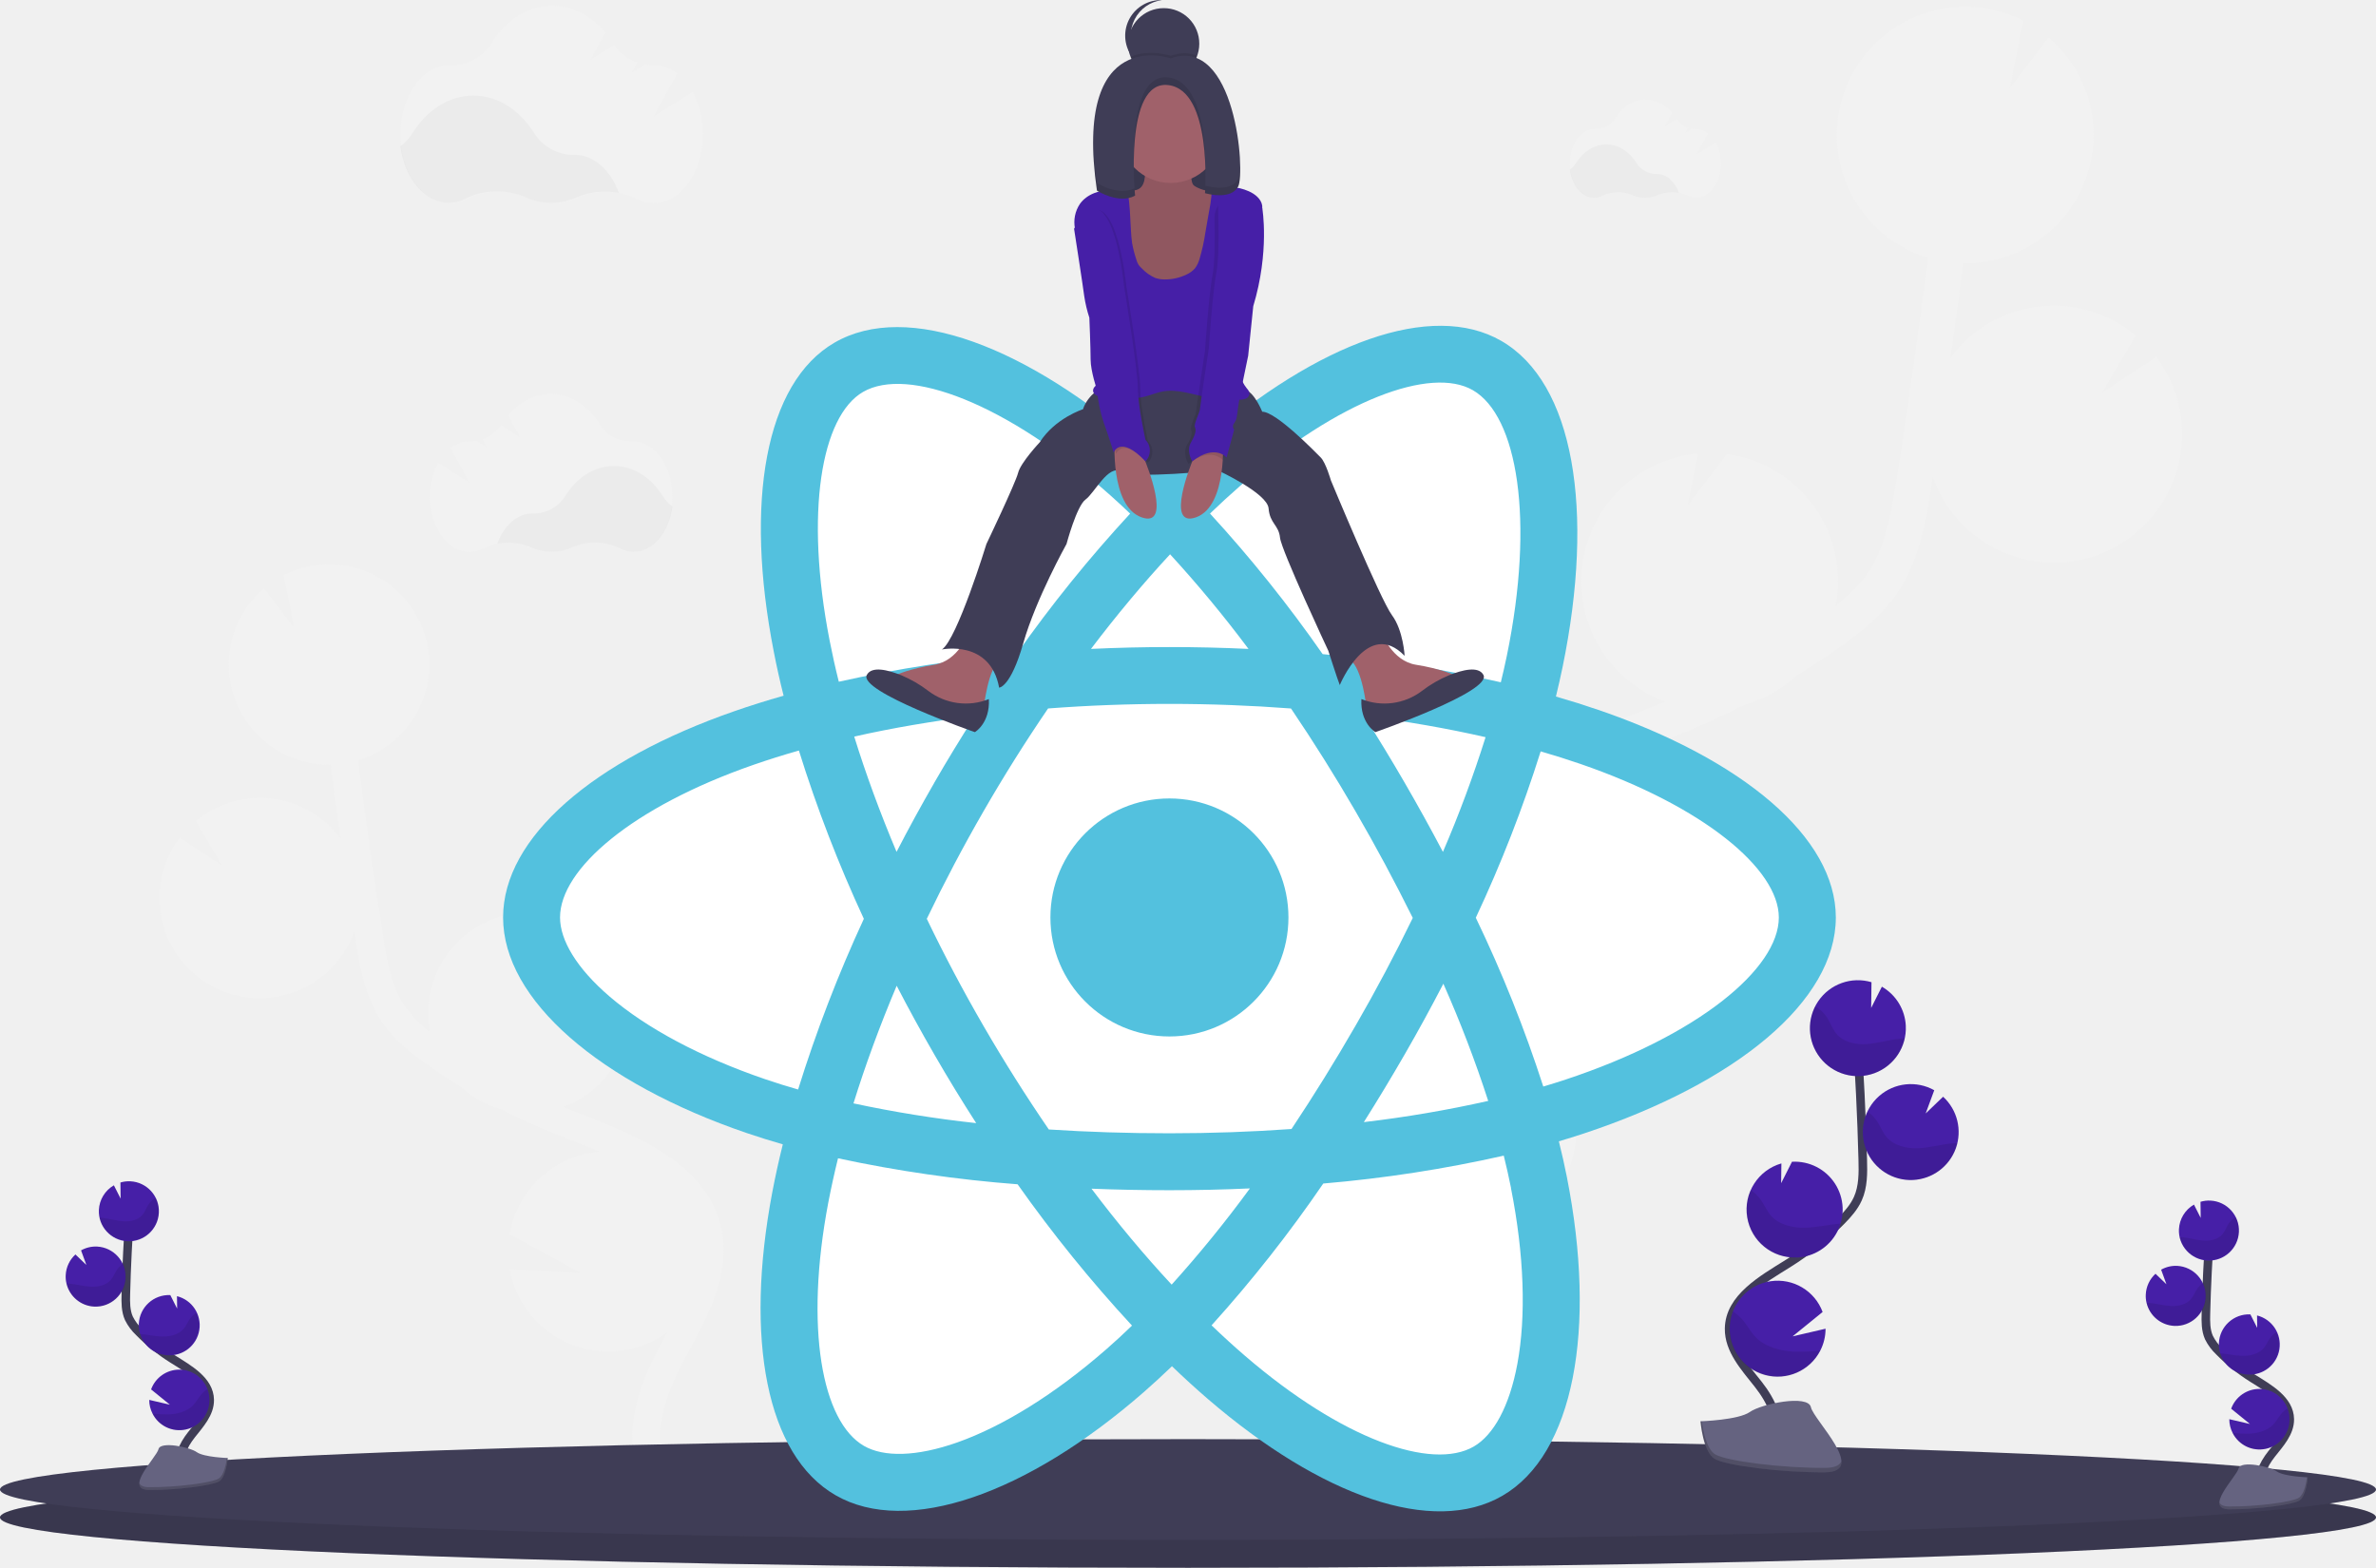
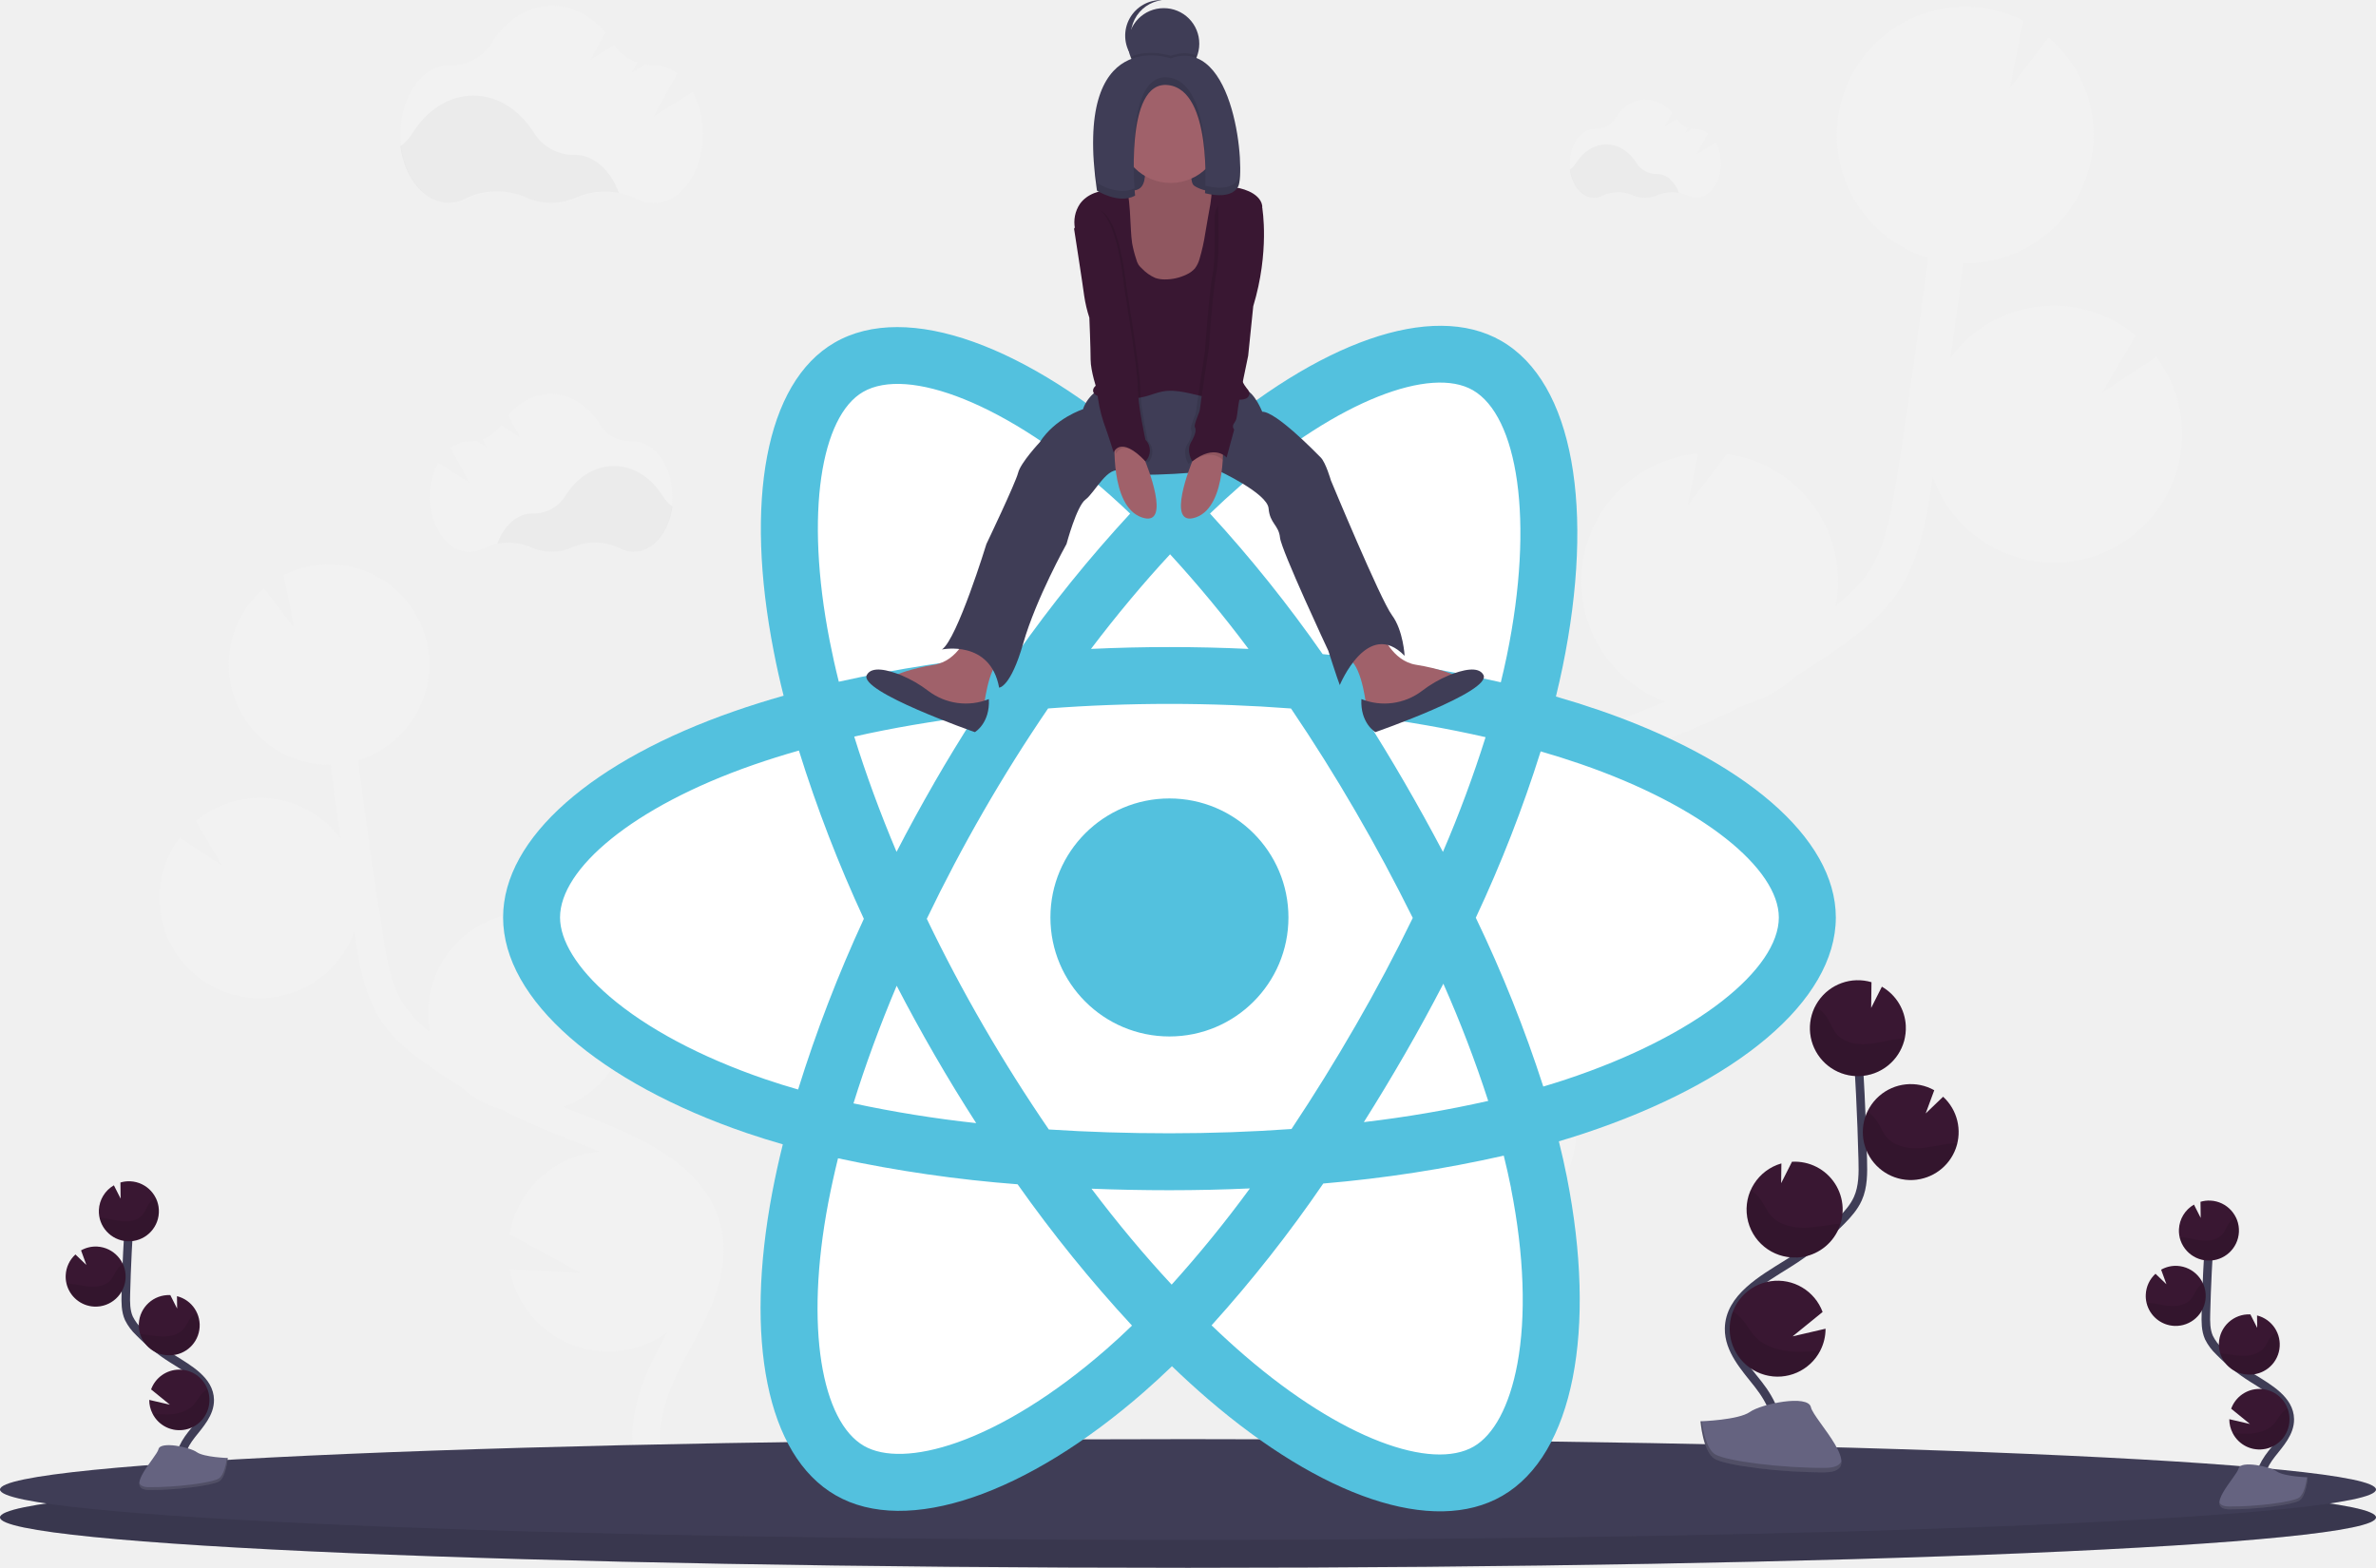
<svg xmlns="http://www.w3.org/2000/svg" data-name="Layer 1" width="1108" height="731.18" viewBox="0 0 1108 731.18">
  <path d="M767.68 330.79l6.89-2.7c.66-.26 1.31-.54 2-.81a59.85 59.85 0 0115.28-115.77l-4.8 24.2 18.22-23.92h.16a59.87 59.87 0 0151.16 67.45c-.15 1.13-.39 2.23-.6 3.34 5.61-4.43 10.87-9.32 14.81-15 8-11.54 10.71-25.76 13.47-43.17 5.47-34.48 10.4-69.34 14.84-104.18a59.83 59.83 0 01-42-65.36c.25-1.82.6-3.59 1-5.34.1-.44.2-.88.31-1.31.43-1.69.91-3.35 1.47-5 .09-.27.21-.52.3-.78.5-1.37 1-2.72 1.65-4 .22-.5.44-1 .67-1.47a57.69 57.69 0 012.22-4.19c.27-.45.56-.88.83-1.33.62-1 1.27-2 1.94-2.93.36-.5.71-1 1.08-1.49l.27-.39a59.81 59.81 0 0174.64-17l-6.24 31.49 18-23.64a59.5 59.5 0 0116.32 68.62h.07c-.17.4-.38.78-.55 1.18-.33.74-.67 1.47-1 2.2-.46.93-1 1.84-1.45 2.74-.38.68-.75 1.36-1.16 2-.59 1-1.23 1.9-1.87 2.83-.38.54-.73 1.1-1.12 1.63-1 1.39-2.12 2.72-3.26 4-.4.45-.83.86-1.25 1.3-.81.86-1.62 1.71-2.48 2.52-.53.5-1.09 1-1.64 1.46-.79.7-1.6 1.38-2.43 2-.59.47-1.19.92-1.79 1.36a77.101 77.101 0 01-4.45 2.96c-1 .61-2.05 1.17-3.1 1.72-.53.27-1 .57-1.59.83-1.58.77-3.2 1.48-4.85 2.11-.31.12-.64.21-.95.32-1.38.5-2.77 1-4.18 1.35-.61.17-1.23.31-1.85.46-1.15.28-2.31.54-3.48.76q-1 .18-2.07.33c-1.15.17-2.31.3-3.48.4-.69.06-1.37.12-2.07.16-1.26.06-2.53.07-3.8.06a2.08 2.08 0 00-.25 0q-2.82 22-5.92 44a59.82 59.82 0 0186.4-10.32l-15.68 26.58 25.21-16.59a59.68 59.68 0 0111.5 44.16 58.76 58.76 0 01-4.5 15.94 59.83 59.83 0 01-111.19-4c-.23 1.48-.45 3-.68 4.46-2.44 15.35-5.47 34.46-16.23 50-7.29 10.56-17.33 18.36-27.09 25.22q-9.52 6.7-19.48 12.77a59.85 59.85 0 01-24.53 13.74q-16 8.19-32.69 14.81l-6.95 2.72c-6.25 2.44-12.65 4.94-19 7.6 1 .09 2 .17 3 .3a59.9 59.9 0 0150.86 49.05l-42.31 23.11 42.18-1.89A59.16 59.16 0 01797 450.13a59.87 59.87 0 01-82.7 11.74l2.1 3.91c1.4 2.58 2.78 5.15 4.12 7.7 18.33 34.74 19.66 64.74 3.75 84.49l-13-10.45c15.49-19.22 3.2-49.77-5.5-66.27-1.32-2.5-2.68-5-4-7.56-11.77-21.83-25.12-46.57-19.77-72.9 8-39.7 51.05-56.5 85.68-70zM269.6 519.01l-5.38-2.11c-.52-.2-1-.43-1.54-.63a46.75 46.75 0 00-11.94-90.42l3.75 18.9-14.22-18.68h-.13a46.76 46.76 0 00-40 52.68c.12.89.31 1.74.47 2.61a55.84 55.84 0 01-11.56-11.73c-6.23-9-8.37-20.12-10.53-33.71-4.23-26.93-8.07-54.15-11.52-81.33a46.72 46.72 0 0032.77-51.05c-.2-1.42-.47-2.8-.79-4.17l-.24-1a48.36 48.36 0 00-1.15-3.88c-.07-.21-.16-.41-.24-.61a48.24 48.24 0 00-1.28-3.15c-.18-.38-.35-.77-.53-1.15-.54-1.11-1.11-2.2-1.73-3.26-.21-.36-.44-.7-.65-1-.49-.78-1-1.55-1.52-2.29-.28-.39-.55-.79-.84-1.17l-.21-.3a46.76 46.76 0 00-58.29-13.32l4.88 24.6-14.07-18.46a46.48 46.48 0 00-12.75 53.59h-.05c.13.31.29.61.43.92.26.58.52 1.15.8 1.72q.54 1.08 1.14 2.13c.29.54.58 1.07.9 1.59.46.75 1 1.48 1.46 2.21.3.42.57.86.88 1.27.8 1.08 1.65 2.12 2.54 3.13.31.35.65.67 1 1 .63.67 1.27 1.33 1.94 2 .41.4.85.77 1.28 1.14q.93.83 1.89 1.59c.46.36.93.71 1.4 1.06.68.49 1.37 1 2.06 1.41.47.31.94.61 1.42.9.79.48 1.6.91 2.42 1.34.42.22.82.45 1.24.66 1.24.6 2.5 1.15 3.79 1.64.24.1.5.16.74.25 1.07.39 2.16.75 3.27 1.06.47.13 1 .24 1.44.35.9.22 1.8.43 2.72.6l1.61.26c.9.13 1.81.23 2.72.31.54.05 1.07.09 1.62.12 1 .05 2 .06 3 .05h.19q2.2 17.22 4.62 34.41a46.71 46.71 0 00-67.48-8.14l12.14 20.64-19.68-12.95a46.57 46.57 0 00-9 34.49 45.8 45.8 0 003.53 12.46 46.73 46.73 0 0086.84-3.12c.18 1.15.35 2.32.53 3.48 1.9 12 4.27 26.92 12.67 39.08 5.7 8.24 13.54 14.33 21.16 19.69q7.44 5.24 15.21 10a46.88 46.88 0 0019.16 10.74c8.32 4.26 16.84 8.14 25.54 11.56l5.42 2.13c4.88 1.9 9.88 3.85 14.81 5.93-.78.07-1.57.13-2.36.24a46.77 46.77 0 00-39.72 38.27l33 18-32.94-1.47a46.78 46.78 0 0073.57 29.2c-.55 1-1.09 2-1.64 3.05-1.09 2-2.17 4-3.22 6-14.31 27.13-15.35 50.57-2.92 66l10.13-8.16c-12.1-15-2.5-38.87 4.3-51.76 1-1.95 2.09-3.92 3.16-5.9 9.19-17 19.61-36.37 15.46-56.94-6.21-30.94-39.86-44.02-66.9-54.6z" fill="#f2f2f2" />
  <ellipse cx="554" cy="707.68" rx="554" ry="23.5" fill="#3f3d56" />
  <ellipse cx="554" cy="707.68" rx="554" ry="23.5" opacity=".1" />
  <ellipse cx="554" cy="694.68" rx="554" ry="23.5" fill="#3f3d56" />
  <path d="M85 686.32c-3-5.51.4-12.26 4.28-17.18s8.61-10 8.51-16.29c-.14-9-9.7-14.31-17.33-19.08a84.78 84.78 0 01-15.56-12.51 23 23 0 01-4.78-6.4c-1.58-3.52-1.53-7.52-1.43-11.38q.5-19.26 1.9-38.48" fill="none" stroke="#3f3d56" stroke-miterlimit="10" stroke-width="4" />
-   <path d="M46.11 564.29a14 14 0 017-11.49l3.14 6.21-.09-7.52a13.86 13.86 0 014.62-.56 14 14 0 11-14.67 13.36zm25.03 95a14 14 0 0026.5-5.76 13.82 13.82 0 00-.91-5.69 14 14 0 00-26.27.15l8.77 7.13-9.64-2.24a13.89 13.89 0 001.55 6.41zm6.93-27.25a14 14 0 004.46-27.54l.07 5.79-3.18-6.29a14.04 14.04 0 00-1.31 28.05zM44 609.37a14.016 14.016 0 001.32-28 13.88 13.88 0 00-7.52 1.78l2.48 6.8-5.11-4.9a14 14 0 00-4.53 9.69 13.33 13.33 0 00.36 3.85 14 14 0 0013 10.78z" fill="#461fa7" />
+   <path d="M46.11 564.29a14 14 0 017-11.49l3.14 6.21-.09-7.52a13.86 13.86 0 014.62-.56 14 14 0 11-14.67 13.36zm25.03 95a14 14 0 0026.5-5.76 13.82 13.82 0 00-.91-5.69 14 14 0 00-26.27.15l8.77 7.13-9.64-2.24a13.89 13.89 0 001.55 6.41zm6.93-27.25a14 14 0 004.46-27.54l.07 5.79-3.18-6.29a14.04 14.04 0 00-1.31 28.05zM44 609.37a14.016 14.016 0 001.32-28 13.88 13.88 0 00-7.52 1.78l2.48 6.8-5.11-4.9a14 14 0 00-4.53 9.69 13.33 13.33 0 00.36 3.85 14 14 0 0013 10.78z" fill="#391732" />
  <path d="M48 568.03c3.24.36 6.39 1.37 9.64 1.57s6.82-.58 8.88-3.1c1.11-1.37 1.66-3.09 2.59-4.57a10.08 10.08 0 013.54-3.33 14 14 0 11-26.24 9.32c.53.02 1.06.06 1.59.11zm-4 41.34a14 14 0 0013.35-20 10.4 10.4 0 00-2.82 2.83c-1 1.51-1.61 3.25-2.78 4.64-2.19 2.57-5.92 3.41-9.31 3.25s-6.66-1.11-10-1.42c-.47 0-.94-.08-1.41-.09A14 14 0 0044 609.37zm34.07 22.67a14 14 0 0013.47-19.76 11.36 11.36 0 00-3 2.85c-1.09 1.54-1.77 3.31-3 4.73-2.36 2.64-6.34 3.57-9.93 3.48s-6.82-.93-10.28-1.19a14 14 0 0012.74 9.89zm-6.93 27.25a14 14 0 0026.5-5.76 13.82 13.82 0 00-.91-5.69 14 14 0 00-3.08 2.74c-1.34 1.63-2.21 3.47-3.76 5-2.87 2.82-7.5 4-11.62 4.09a62.35 62.35 0 01-7.13-.38z" opacity=".1" />
  <path d="M106.19 679.98s-11.08-.34-14.41-2.72-17-5.22-17.87-1.4-16.65 19-4.14 19.06 29.06-2 32.39-4 4.03-10.94 4.03-10.94z" fill="#656380" />
  <path d="M69.54 693.59c12.51.1 29.06-2 32.4-4 2.53-1.54 3.54-7.09 3.88-9.65h.37s-.7 8.93-4 11-19.89 4.08-32.39 4c-3.61 0-4.86-1.31-4.79-3.22.47 1.13 1.85 1.87 4.53 1.87z" opacity=".2" />
  <path d="M1055 695.32c-3-5.51.4-12.26 4.28-17.18s8.61-10 8.51-16.29c-.14-9-9.7-14.31-17.33-19.08a84.78 84.78 0 01-15.56-12.51 23 23 0 01-4.78-6.4c-1.58-3.52-1.53-7.52-1.43-11.38q.49-19.26 1.9-38.48" fill="none" stroke="#3f3d56" stroke-miterlimit="10" stroke-width="4" />
-   <path d="M1016.11 573.29a14 14 0 017-11.49l3.14 6.21-.09-7.52a13.86 13.86 0 014.62-.56 14 14 0 11-14.68 13.36zm25.03 95a14 14 0 0026.5-5.76 13.82 13.82 0 00-.91-5.69 14 14 0 00-26.27.15l8.77 7.13-9.64-2.24a13.89 13.89 0 001.55 6.41zm6.93-27.25a14 14 0 004.46-27.54l.07 5.79-3.18-6.29a14.04 14.04 0 00-1.31 28.05zM1014 618.37a14.016 14.016 0 001.32-28 13.88 13.88 0 00-7.52 1.78l2.48 6.8-5.11-4.9a14 14 0 00-4.53 9.69 13.33 13.33 0 00.36 3.85 14 14 0 0013 10.78z" fill="#461fa7" />
+   <path d="M1016.11 573.29a14 14 0 017-11.49l3.14 6.21-.09-7.52a13.86 13.86 0 014.62-.56 14 14 0 11-14.68 13.36zm25.03 95a14 14 0 0026.5-5.76 13.82 13.82 0 00-.91-5.69 14 14 0 00-26.27.15l8.77 7.13-9.64-2.24a13.89 13.89 0 001.55 6.41zm6.93-27.25a14 14 0 004.46-27.54l.07 5.79-3.18-6.29a14.04 14.04 0 00-1.31 28.05zM1014 618.37a14.016 14.016 0 001.32-28 13.88 13.88 0 00-7.52 1.78l2.48 6.8-5.11-4.9a14 14 0 00-4.53 9.69 13.33 13.33 0 00.36 3.85 14 14 0 0013 10.78z" fill="#391732" />
  <path d="M1018 577.03c3.24.36 6.39 1.37 9.64 1.57s6.82-.58 8.88-3.1c1.11-1.37 1.66-3.09 2.59-4.57a10.08 10.08 0 013.54-3.33 14 14 0 11-26.24 9.32c.53.02 1.06.06 1.59.11zm-4 41.34a14 14 0 0013.35-20 10.4 10.4 0 00-2.82 2.83c-1 1.51-1.61 3.25-2.78 4.64-2.19 2.57-5.92 3.41-9.31 3.25s-6.66-1.11-10-1.42c-.47 0-.94-.08-1.41-.09a14 14 0 0012.97 10.79zm34.07 22.67a14 14 0 0013.47-19.76 11.36 11.36 0 00-3 2.85c-1.09 1.54-1.77 3.31-3 4.73-2.36 2.64-6.34 3.57-9.93 3.48s-6.82-.93-10.28-1.19a14 14 0 0012.74 9.89zm-6.93 27.25a14 14 0 0026.5-5.76 13.82 13.82 0 00-.91-5.69 14 14 0 00-3.08 2.74c-1.34 1.63-2.21 3.47-3.76 5-2.87 2.82-7.5 4-11.62 4.09a62.35 62.35 0 01-7.13-.38z" opacity=".1" />
  <path d="M1076.19 688.98s-11.08-.34-14.41-2.72-17-5.22-17.87-1.4-16.65 19-4.14 19.06 29.06-2 32.39-4 4.03-10.94 4.03-10.94z" fill="#656380" />
  <path d="M1039.54 702.59c12.51.1 29.06-2 32.4-4 2.53-1.54 3.54-7.09 3.88-9.65h.37s-.7 8.93-4 11-19.89 4.08-32.39 4c-3.61 0-4.86-1.31-4.79-3.22.47 1.13 1.85 1.87 4.53 1.87z" opacity=".2" />
  <path d="M745.57 331.15q-9.92-3.4-20-6.3 1.66-6.79 3.09-13.65c15.14-73.51 5.24-132.73-28.57-152.22-32.42-18.7-85.44.8-139 47.39q-7.92 6.92-15.47 14.2-5.07-4.85-10.3-9.51c-56.11-49.83-112.32-70.82-146.14-51.27-32.39 18.75-42 74.42-28.35 144.09q2 10.35 4.59 20.58c-7.95 2.26-15.64 4.67-23 7.24-65.79 22.89-107.81 58.89-107.81 96.18 0 38.51 45.11 77.14 113.64 100.56q8.34 2.83 16.8 5.26-2.74 11-4.88 22.18c-13 68.46-2.84 122.82 29.46 141.45 33.37 19.26 89.37-.54 143.89-48.2 4.31-3.77 8.63-7.77 13-11.95q8.18 7.89 16.79 15.32c52.82 45.45 105 63.81 137.26 45.12 33.33-19.29 44.16-77.69 30.1-148.73q-1.6-8.14-3.73-16.61 5.91-1.74 11.56-3.61c71.24-23.6 117.6-61.76 117.6-100.79 0-37.43-43.38-73.62-110.5-96.73z" fill="#53c1de" />
  <path d="M730.12 503.47c-3.4 1.13-6.88 2.21-10.44 3.27a621.6 621.6 0 00-31.47-78.73 623.06 623.06 0 0030.25-77.58c6.35 1.84 12.53 3.78 18.47 5.83 57.51 19.79 92.59 49.06 92.59 71.62 0 24-37.89 55.21-99.4 75.59zm-25.52 50.58c6.22 31.41 7.1 59.81 3 82-3.7 19.95-11.14 33.25-20.34 38.58-19.59 11.33-61.47-3.4-106.64-42.27q-7.77-6.69-15.63-14.25a624.23 624.23 0 0052.09-66.14 620.2 620.2 0 0084.17-13q1.9 7.68 3.37 15zM446.48 672.69c-19.14 6.76-34.38 6.95-43.59 1.64-19.6-11.31-27.75-55-16.63-113.5q2-10.37 4.53-20.63a625.79 625.79 0 0083.75 12.13 645.09 645.09 0 0053.35 65.9q-5.79 5.61-11.84 10.91c-24.11 21.08-48.28 36-69.57 43.55zm-89.64-169.37c-30.31-10.36-55.33-23.82-72.49-38.5-15.41-13.2-23.19-26.31-23.19-36.94 0-22.63 33.74-51.5 90-71.11q10.6-3.69 21.39-6.73a637.08 637.08 0 0030.29 78.48 646.29 646.29 0 00-30.66 79.6q-7.74-2.21-15.34-4.8zm30.05-204.54c-11.68-59.69-3.93-104.72 15.59-116 20.79-12 66.76 5.12 115.22 48.15 3.1 2.75 6.21 5.63 9.32 8.6a635.89 635.89 0 00-52.93 65.52 648.42 648.42 0 00-82.93 12.89q-2.39-9.52-4.27-19.15zM655 364.97q-9.11-15.74-18.89-31.08c19.83 2.51 38.82 5.83 56.66 9.91a565.54 565.54 0 01-19.89 53.51q-8.61-16.35-17.88-32.34zM545.64 258.5a569.3 569.3 0 0136.57 44.14q-36.71-1.73-73.45 0c12.07-15.92 24.44-30.72 36.88-44.13zm-110 106.65q-9.15 15.87-17.55 32.14c-7.73-18.33-14.34-36.36-19.74-53.77 17.73-4 36.64-7.21 56.34-9.68q-9.92 15.44-19.07 31.31zm19.61 158.65a564.64 564.64 0 01-57.25-9.21c5.49-17.71 12.25-36.13 20.15-54.86q8.43 16.29 17.61 32.16 9.34 16.19 19.47 31.91zm91.14 75.33c-12.6-13.54-25.15-28.54-37.39-44.75q17.85.71 36.36.71 19 0 37.51-.84a563.94 563.94 0 01-36.5 44.88zm126.69-140.35A562.82 562.82 0 01694 513.44a561.35 561.35 0 01-58 9.89q9.85-15.63 19.08-31.63 9.38-16.26 18-32.92zm-41 19.66q-14.12 24.52-29.81 48.1c-18.44 1.32-37.49 2-56.91 2s-38.15-.6-56.27-1.78q-16.09-23.5-30.39-48.17t-26.51-50.08q12.27-25.53 26.43-50.1 14.14-24.56 30.13-48c18.49-1.4 37.43-2.13 56.59-2.13s38.22.74 56.69 2.14q15.81 23.37 30 47.81t26.79 49.87q-12.45 25.62-26.71 50.3zm54.77-296.46c20.81 12 28.9 60.4 15.83 123.87q-1.29 6.19-2.8 12.35a635.74 635.74 0 00-83.09-13.13 625.16 625.16 0 00-52.53-65.56q7-6.74 14.29-13.11c45.88-39.93 88.76-55.69 108.3-44.42z" fill="#fff" />
  <path d="M545.34 372.38a55.5 55.5 0 11-55.5 55.5 55.49 55.49 0 0155.5-55.5" fill="#53c1de" />
  <path d="M559.26 20.4a16.6 16.6 0 11-16.6-16.6 16.52 16.52 0 0116.6 16.6z" fill="#3f3d56" />
  <path d="M529.4 24.59A16.62 16.62 0 01541.89.05a16.6 16.6 0 101.41 33.07 16.6 16.6 0 01-13.9-8.53zm-7.49 18.93h44.47v69.37h-44.47z" fill="#3f3d56" />
  <path opacity=".1" d="M521.91 43.52h44.47v69.37h-44.47z" />
  <path d="M451.66 295.2s-4.75 13.05-16 14.83-17.79 4.74-17.79 4.74l26.68 17.19 14.23-1.78s1.78-18.38 7.71-22.53-14.83-12.45-14.83-12.45zm192.68 0s4.75 13.05 16 14.83 17.79 4.74 17.79 4.74l-26.68 17.19-14.23-1.78s-1.78-18.38-7.71-22.53 14.83-12.45 14.83-12.45z" fill="#a0616a" />
  <path d="M514.5 180.18s-7.11 3.56-9.48 10.68c0 0-13 4.15-20.16 15.41 0 0-8.9 9.49-10.08 14.23S460 253.7 460 253.7s-13.64 44.47-20.75 49.21c0 0 22.53-4.74 26.68 17.79 0 0 5.33 0 11.26-20.75s20.16-46.25 20.16-46.25 4.74-17.78 8.89-20.75 10.67-16.6 16.6-13 45.06-.6 45.06-.6 23.1 10.64 23.68 17.75 4.74 7.71 5.33 13.64 22.53 52.76 22.53 52.76 4.15 13 5.34 16c0 0 13-31.42 30.24-13.63 0 0-.6-11.86-5.93-19s-28.46-62.84-28.46-62.84-2.37-8.3-4.74-10.67-20.76-21.35-27.28-21.35c0 0-3.55-8.89-7.7-10.08zm-53.36 145.85a28.89 28.89 0 01-28.22-3.79 56.37 56.37 0 00-12.59-7.3c-6.29-2.54-13.81-4.42-16.1-.17-4.15 7.71 50.39 26.68 50.39 26.68s7.12-4.15 6.52-15.42zm173.72 0a28.89 28.89 0 0028.22-3.79 56.37 56.37 0 0112.59-7.3c6.29-2.54 13.81-4.42 16.1-.17 4.15 7.71-50.39 26.68-50.39 26.68s-7.12-4.15-6.52-15.42z" fill="#3f3d56" />
  <path d="M533.88 82.67c-.22 2.06-.9 4.29-2.66 5.38-1.44.9-3.26.83-4.92 1.17a11.46 11.46 0 00-7.82 6.77 17.51 17.51 0 00-.75 10.55 39.22 39.22 0 001.52 5.06c1.74 4.92 3.84 9.8 7.09 13.89a59 59 0 009.3 8.77c2.11 1.72 4.29 3.47 6.89 4.28a21.75 21.75 0 005.4.72c2.25.1 4.65.17 6.6-.95 3-1.73 3.89-5.55 5.52-8.62 1.38-2.6 3.44-4.81 4.73-7.46a29.49 29.49 0 002-6.52l2.77-12.3c1-4.47 1.92-9.51-.59-13.34a2.28 2.28 0 00-.74-.77 2.79 2.79 0 00-1.52-.15 16.44 16.44 0 01-9.15-2.09 3.93 3.93 0 01-1.15-.9 4.72 4.72 0 01-.7-2.12 22.2 22.2 0 00-1.28-4.45 3 3 0 00-.87-1.34 3.15 3.15 0 00-1.41-.47 114.47 114.47 0 00-12.93-1.35c-1.42-.07-3.56-.64-4.54.62s-.67 4.12-.79 5.62z" fill="#a0616a" />
  <path d="M533.88 82.67c-.22 2.06-.9 4.29-2.66 5.38-1.44.9-3.26.83-4.92 1.17a11.46 11.46 0 00-7.82 6.77 17.51 17.51 0 00-.75 10.55 39.22 39.22 0 001.52 5.06c1.74 4.92 3.84 9.8 7.09 13.89a59 59 0 009.3 8.77c2.11 1.72 4.29 3.47 6.89 4.28a21.75 21.75 0 005.4.72c2.25.1 4.65.17 6.6-.95 3-1.73 3.89-5.55 5.52-8.62 1.38-2.6 3.44-4.81 4.73-7.46a29.49 29.49 0 002-6.52l2.77-12.3c1-4.47 1.92-9.51-.59-13.34a2.28 2.28 0 00-.74-.77 2.79 2.79 0 00-1.52-.15 16.44 16.44 0 01-9.15-2.09 3.93 3.93 0 01-1.15-.9 4.72 4.72 0 01-.7-2.12 22.2 22.2 0 00-1.28-4.45 3 3 0 00-.87-1.34 3.15 3.15 0 00-1.41-.47 114.47 114.47 0 00-12.93-1.35c-1.42-.07-3.56-.64-4.54.62s-.67 4.12-.79 5.62z" opacity=".1" />
-   <path d="M525.85 89.74a26.93 26.93 0 00-7.13-1.12c-5.72-.14-11.84 1.83-15.14 6.5a15.34 15.34 0 00-2.29 11.47 23.57 23.57 0 005.2 10.66 32 32 0 014 5.24c1.58 3 1.63 6.59 2.06 10 1 8.12 4.46 15.75 5.83 23.82s.19 17.42-6.18 22.55c-1.07.86-2.37 1.77-2.46 3.14-.14 2.19 2.71 3.12 4.9 3.33 6.55.62 13.27 1.23 19.63-.46 2.63-.7 5.17-1.79 7.85-2.29 6.8-1.27 13.64 1.34 20.45 2.59a90.61 90.61 0 0014.91 1.21 7.94 7.94 0 003.43-.45 2.75 2.75 0 001.74-2.74 4.76 4.76 0 00-1.18-2c-3.44-4.25-4.49-9.9-5.43-15.29l-3.15-18.11c-1.69-9.68-3.26-20.2 1.32-28.89 3.29-6.25 9.36-10.65 12.83-16.8a9.84 9.84 0 001.55-6.28c-.52-3.09-3.31-5.3-6.17-6.59a23.21 23.21 0 00-17.42-.64c.1 4.33-1 8.71-1.71 13l-1.21 7a88.83 88.83 0 01-2.71 12.2 12.85 12.85 0 01-2.17 4.42 11.43 11.43 0 01-3.83 2.79 22.83 22.83 0 01-10.14 2.32 13.54 13.54 0 01-4.48-.69 19 19 0 01-6.17-4.34 10.11 10.11 0 01-1.63-1.77 9.93 9.93 0 01-1.11-2.67 55.42 55.42 0 01-1.91-7.48c-.3-1.94-.4-3.91-.54-5.87-.39-5.79-.39-12.19-1.54-17.76z" fill="#461fa7" />
+   <path d="M525.85 89.74a26.93 26.93 0 00-7.13-1.12c-5.72-.14-11.84 1.83-15.14 6.5a15.34 15.34 0 00-2.29 11.47 23.57 23.57 0 005.2 10.66 32 32 0 014 5.24c1.58 3 1.63 6.59 2.06 10 1 8.12 4.46 15.75 5.83 23.82s.19 17.42-6.18 22.55c-1.07.86-2.37 1.77-2.46 3.14-.14 2.19 2.71 3.12 4.9 3.33 6.55.62 13.27 1.23 19.63-.46 2.63-.7 5.17-1.79 7.85-2.29 6.8-1.27 13.64 1.34 20.45 2.59a90.61 90.61 0 0014.91 1.21 7.94 7.94 0 003.43-.45 2.75 2.75 0 001.74-2.74 4.76 4.76 0 00-1.18-2c-3.44-4.25-4.49-9.9-5.43-15.29l-3.15-18.11c-1.69-9.68-3.26-20.2 1.32-28.89 3.29-6.25 9.36-10.65 12.83-16.8a9.84 9.84 0 001.55-6.28c-.52-3.09-3.31-5.3-6.17-6.59a23.21 23.21 0 00-17.42-.64c.1 4.33-1 8.71-1.71 13l-1.21 7a88.83 88.83 0 01-2.71 12.2 12.85 12.85 0 01-2.17 4.42 11.43 11.43 0 01-3.83 2.79 22.83 22.83 0 01-10.14 2.32 13.54 13.54 0 01-4.48-.69 19 19 0 01-6.17-4.34 10.11 10.11 0 01-1.63-1.77 9.93 9.93 0 01-1.11-2.67 55.42 55.42 0 01-1.91-7.48c-.3-1.94-.4-3.91-.54-5.87-.39-5.79-.39-12.19-1.54-17.76z" fill="#391732" />
  <path d="M519.84 204.49s-2.37 31.43 12.45 36.76 1.78-26.09 1.78-26.09l-4.75-9.48zm50.39 0s2.37 31.43-12.45 36.76-1.78-26.09-1.78-26.09l4.75-9.48z" fill="#a0616a" />
  <path d="M506.79 99.59l-4.74 7.71s4.15 26.68 4.74 31.42a62.2 62.2 0 002.38 10.08s.59 14.23.59 19.57 3 14.23 3 14.23a64.82 64.82 0 003 14.82c2.37 6.52 4.74 14.23 4.74 14.23s3-8.3 14.82 4.15a7.18 7.18 0 000-10.08s-3.55-16-3.55-24.31-6.53-48-6.53-48-4.24-45.12-18.45-33.82z" opacity=".1" />
-   <path d="M505.61 98.96l-4.74 7.71s4.15 26.68 4.74 31.42a61.84 61.84 0 002.39 10.08s.59 14.23.59 19.56 3 14.23 3 14.23a64.53 64.53 0 003 14.82c2.37 6.53 4.75 14.23 4.75 14.23s3-8.3 14.82 4.15a7.18 7.18 0 000-10.07s-3.56-16-3.56-24.31-6.52-48-6.52-48-4.24-45.09-18.47-33.82z" fill="#461fa7" />
+   <path d="M505.61 98.96l-4.74 7.71s4.15 26.68 4.74 31.42a61.84 61.84 0 002.39 10.08s.59 14.23.59 19.56 3 14.23 3 14.23a64.53 64.53 0 003 14.82c2.37 6.53 4.75 14.23 4.75 14.23s3-8.3 14.82 4.15a7.18 7.18 0 000-10.07s-3.56-16-3.56-24.31-6.52-48-6.52-48-4.24-45.09-18.47-33.82z" fill="#391732" />
  <path d="M583.87 94.81l3 3.53s3.49 20.18-4.22 45.68l-2.37 23.12s-4.15 19.57-4.74 24.31-.59 5.33-1.78 7.11a2.29 2.29 0 000 3l-3.56 13s-5.33-6.52-16 1.78c0 0-3-4.74-.6-8.89s2.37-5.93 1.78-7.12 2.37-7.11 2.37-8.3 4.18-28.44 4.18-28.44 1.78-26.68 3.56-35.57c1.09-5.47 1.07-17.66.88-26.24-.19-8.94 10.63-13.78 17-7.5.15.16.33.31.5.53z" opacity=".1" />
-   <path d="M585.65 93.59l3 3.53s3.49 20.19-4.22 45.68l-2.37 23.12s-4.15 19.57-4.74 24.31-.6 5.34-1.78 7.12a2.28 2.28 0 000 3L572 213.39s-5.33-6.53-16 1.77c0 0-3-4.74-.59-8.89s2.37-5.93 1.78-7.11 2.37-7.12 2.37-8.3 4.15-28.46 4.15-28.46 1.78-26.68 3.56-35.58.59-35.57.59-35.57 9.49-6.52 17.79 2.34z" fill="#461fa7" />
+   <path d="M585.65 93.59l3 3.53s3.49 20.19-4.22 45.68l-2.37 23.12s-4.15 19.57-4.74 24.31-.6 5.34-1.78 7.12a2.28 2.28 0 000 3L572 213.39s-5.33-6.53-16 1.77c0 0-3-4.74-.59-8.89s2.37-5.93 1.78-7.11 2.37-7.12 2.37-8.3 4.15-28.46 4.15-28.46 1.78-26.68 3.56-35.58.59-35.57.59-35.57 9.49-6.52 17.79 2.34z" fill="#391732" />
  <circle cx="545.92" cy="61.61" r="23.72" fill="#a0616a" />
  <path d="M558.29 26a16.6 16.6 0 01-31.09.44c9.26-3.73 18.72-.41 18.72-.41 4.73-1.66 8.83-1.51 12.37-.03z" opacity=".1" />
  <path d="M545.92 27.22s-45.65-16-34.38 61.66c0 0 10.08 6.52 17.78 2.37 0 0-5.33-53.95 15.42-51.58s17.19 50.4 17.19 50.4 11.86 3.55 15.42-3-1.19-70.48-31.43-59.85z" fill="#3f3d56" />
  <path d="M544.74 36.11c-14.24-1.62-16.2 23.27-16 39.05.17-15.69 2.81-37 16-35.49 14.81 1.69 17.24 26.66 17.41 40.8.17-12.98-1.25-42.51-17.41-44.36zm-33.2 49.21a159.38 159.38 0 01-1.77-20.53 152.12 152.12 0 001.77 24.09s10.08 6.52 17.78 2.37c0 0-.12-1.28-.26-3.43-7.67 3.87-17.52-2.5-17.52-2.5zm65.81-1.73c-3.32 6.08-13.83 3.41-15.25 3-.07 2.2-.17 3.52-.17 3.52s11.86 3.55 15.42-3c.73-1.34 1.11-5.13 1-10.2-.1 3.25-.45 5.68-1 6.68z" opacity=".1" />
  <path d="M826.73 672.96c4.74-8.78-.64-19.54-6.82-27.37s-13.73-16-13.57-26c.23-14.35 15.45-22.81 27.62-30.42a134.77 134.77 0 0024.79-19.93c3-3.05 5.87-6.31 7.62-10.21 2.52-5.6 2.45-12 2.29-18.12q-.79-30.71-3-61.34" fill="none" stroke="#3f3d56" stroke-miterlimit="10" stroke-width="4" />
-   <path d="M888.74 478.49a22.31 22.31 0 00-11.16-18.32l-5 9.9.15-12a22.37 22.37 0 1016 20.41zm-39.88 151.39a22.36 22.36 0 111.08-18l-14 11.37 15.37-3.57a22.25 22.25 0 01-2.45 10.2zm-11.05-43.43a22.37 22.37 0 01-7.09-43.86l-.12 9.22 5.06-10h.06a22.37 22.37 0 112.09 44.69zm54.3-36.13a22.37 22.37 0 119.89-41.86l-4 10.83 8.13-7.8a22.37 22.37 0 01-14.07 38.83z" fill="#461fa7" />
+   <path d="M888.74 478.49a22.31 22.31 0 00-11.16-18.32l-5 9.9.15-12a22.37 22.37 0 1016 20.41zm-39.88 151.39a22.36 22.36 0 111.08-18l-14 11.37 15.37-3.57a22.25 22.25 0 01-2.45 10.2zm-11.05-43.43a22.37 22.37 0 01-7.09-43.86l-.12 9.22 5.06-10h.06a22.37 22.37 0 112.09 44.69zm54.3-36.13a22.37 22.37 0 119.89-41.86l-4 10.83 8.13-7.8a22.37 22.37 0 01-14.07 38.83z" fill="#391732" />
  <path d="M885.74 484.45c-5.17.57-10.19 2.18-15.37 2.5s-10.87-.92-14.14-5c-1.77-2.17-2.65-4.91-4.14-7.28a16 16 0 00-5.63-5.3 22.37 22.37 0 1041.81 14.84c-.85.09-1.69.15-2.53.24zm6.37 65.87a22.39 22.39 0 01-21.28-31.91 16.37 16.37 0 014.5 4.51c1.59 2.4 2.56 5.18 4.43 7.39 3.48 4.09 9.44 5.43 14.84 5.19s10.6-1.78 16-2.28c.75-.06 1.5-.11 2.26-.13a22.37 22.37 0 01-20.75 17.23zm-54.3 36.13a22.37 22.37 0 01-21.46-31.49 17.83 17.83 0 014.73 4.55c1.74 2.45 2.82 5.27 4.86 7.54 3.77 4.2 10.11 5.68 15.83 5.54 5.54-.12 10.87-1.48 16.38-1.9a22.36 22.36 0 01-20.34 15.76zm11.05 43.43a22.37 22.37 0 01-40.78-18.29 22.27 22.27 0 014.91 4.38c2.13 2.59 3.53 5.53 6 7.94 4.57 4.49 11.95 6.34 18.52 6.51a97.1 97.1 0 0011.35-.54z" opacity=".1" />
  <path d="M793 662.85s17.65-.54 23-4.33 27.16-8.31 28.48-2.24 26.53 30.22 6.6 30.38-46.31-3.1-51.62-6.34-6.46-17.47-6.46-17.47z" fill="#656380" />
  <path d="M851.4 684.59c-19.93.16-46.31-3.11-51.62-6.34-4-2.47-5.65-11.3-6.19-15.38H793s1.12 14.24 6.43 17.47 31.69 6.5 51.62 6.34c5.75 0 7.74-2.09 7.63-5.12-.8 1.81-2.99 2.95-7.28 3.03z" opacity=".2" />
  <path d="M323 42.86l-18.25 11.57 11.08-20.15a18 18 0 00-11-3.94h-.3a21.58 21.58 0 01-3.78-.28l-6.19 3.92 2.65-4.82a22.06 22.06 0 01-10.82-8.21l-11.07 7 7-12.72c-6.48-7.77-15.2-12.54-24.81-12.54-11.51 0-21.76 6.85-28.38 17.52a21.24 21.24 0 01-18.76 10.12h-.62c-12.71 0-23 14.41-23 32.19s10.3 32.18 23 32.18a17.2 17.2 0 008-2c8.29-4.31 19.17-4.39 27.85-.54a29 29 0 0023.68.05c8.62-3.77 19.37-3.69 27.61.54a17.23 17.23 0 007.93 2c12.71 0 23-14.41 23-32.18A40.86 40.86 0 00323 42.86z" fill="#f2f2f2" />
  <path d="M288.59 89.95a34 34 0 00-19.72 2.14 29 29 0 01-23.67-.05c-8.69-3.85-19.57-3.77-27.86.54a17.2 17.2 0 01-8 2c-11.29 0-20.68-11.38-22.64-26.38a21.58 21.58 0 005.64-6.08c6.66-10.66 16.87-17.53 28.38-17.53s21.64 6.77 28.26 17.32a21.79 21.79 0 0018.76 10.31h.26c9 .01 16.8 7.22 20.59 17.73z" opacity=".03" />
  <path d="M800.07 66.42L791 72.19l5.53-10a9 9 0 00-5.51-2h-.14a10.79 10.79 0 01-1.89-.14l-3.09 2 1.3-2.46a11 11 0 01-5.4-4.09l-5.52 3.5 3.49-6.34a16.17 16.17 0 00-12.37-6.26c-5.75 0-10.86 3.42-14.16 8.74a10.57 10.57 0 01-9.36 5h-.31c-6.34 0-11.48 7.19-11.48 16s5.14 16.05 11.48 16.05a8.62 8.62 0 004-1 16.56 16.56 0 0113.89-.27 14.52 14.52 0 0011.81 0 16.58 16.58 0 0113.77.27 8.61 8.61 0 004 1c6.34 0 11.48-7.18 11.48-16.05a20.28 20.28 0 00-2.45-9.72z" fill="#f2f2f2" />
  <path d="M782.92 89.91a17 17 0 00-9.83 1.07 14.52 14.52 0 01-11.81 0 16.58 16.58 0 00-13.9.27 8.55 8.55 0 01-4 1c-5.64 0-10.32-5.67-11.3-13.15a10.93 10.93 0 002.82-3c3.3-5.32 8.42-8.73 14.16-8.73s10.79 3.37 14.09 8.63a10.85 10.85 0 009.36 5.14h.15c4.49-.07 8.34 3.53 10.26 8.77z" opacity=".03" />
  <path d="M204.34 215.86l14.66 9.28-8.88-16.15a14.48 14.48 0 018.85-3.15h.23a17.08 17.08 0 003-.22l4.95 3.14-2.15-3.86a17.78 17.78 0 008.67-6.58l8.87 5.62-5.54-10.19c5.19-6.22 12.18-10 19.87-10 9.23 0 17.44 5.48 22.75 14a17 17 0 0015 8.11h.5c10.18 0 18.43 11.54 18.43 25.78s-8.25 25.79-18.43 25.79a13.86 13.86 0 01-6.43-1.61 26.59 26.59 0 00-22.31-.43 23.28 23.28 0 01-19 0 26.64 26.64 0 00-22.12.43 13.9 13.9 0 01-6.35 1.57c-10.19 0-18.44-11.54-18.44-25.79a32.78 32.78 0 013.87-15.74z" fill="#f2f2f2" />
  <path d="M231.89 253.59a27.36 27.36 0 0115.8 1.72 23.28 23.28 0 0019 0 26.61 26.61 0 0122.32.43 13.82 13.82 0 006.42 1.61c9.05 0 16.57-9.11 18.14-21.13a17.44 17.44 0 01-4.52-4.88c-5.31-8.54-13.52-14-22.75-14s-17.33 5.42-22.64 13.88a17.44 17.44 0 01-15 8.25h-.23c-7.26-.07-13.5 5.71-16.54 14.12z" opacity=".03" />
</svg>
